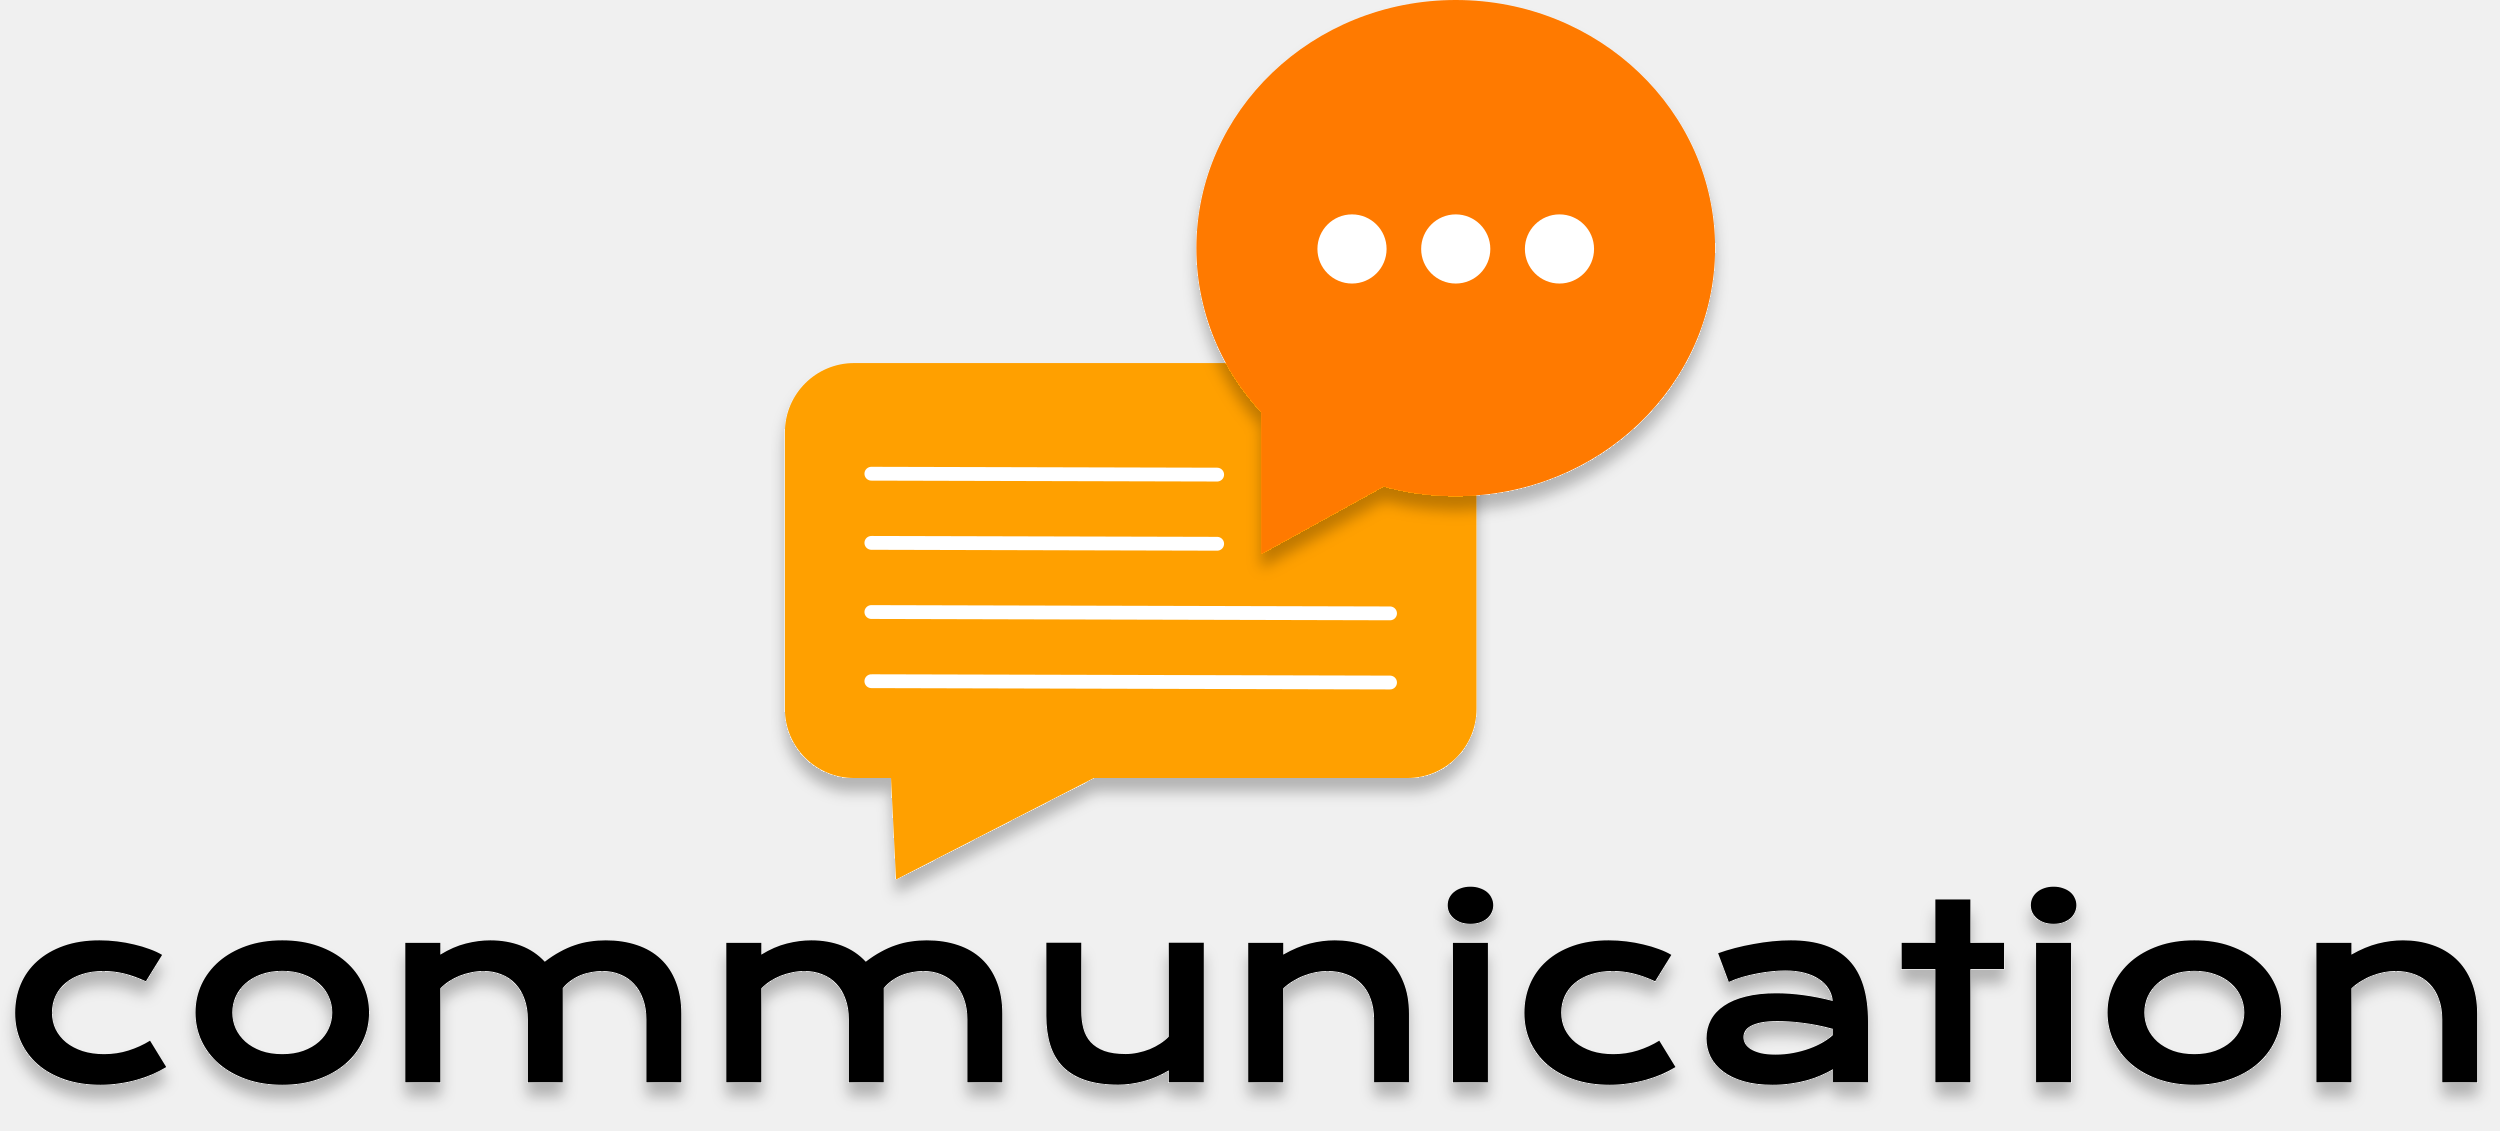
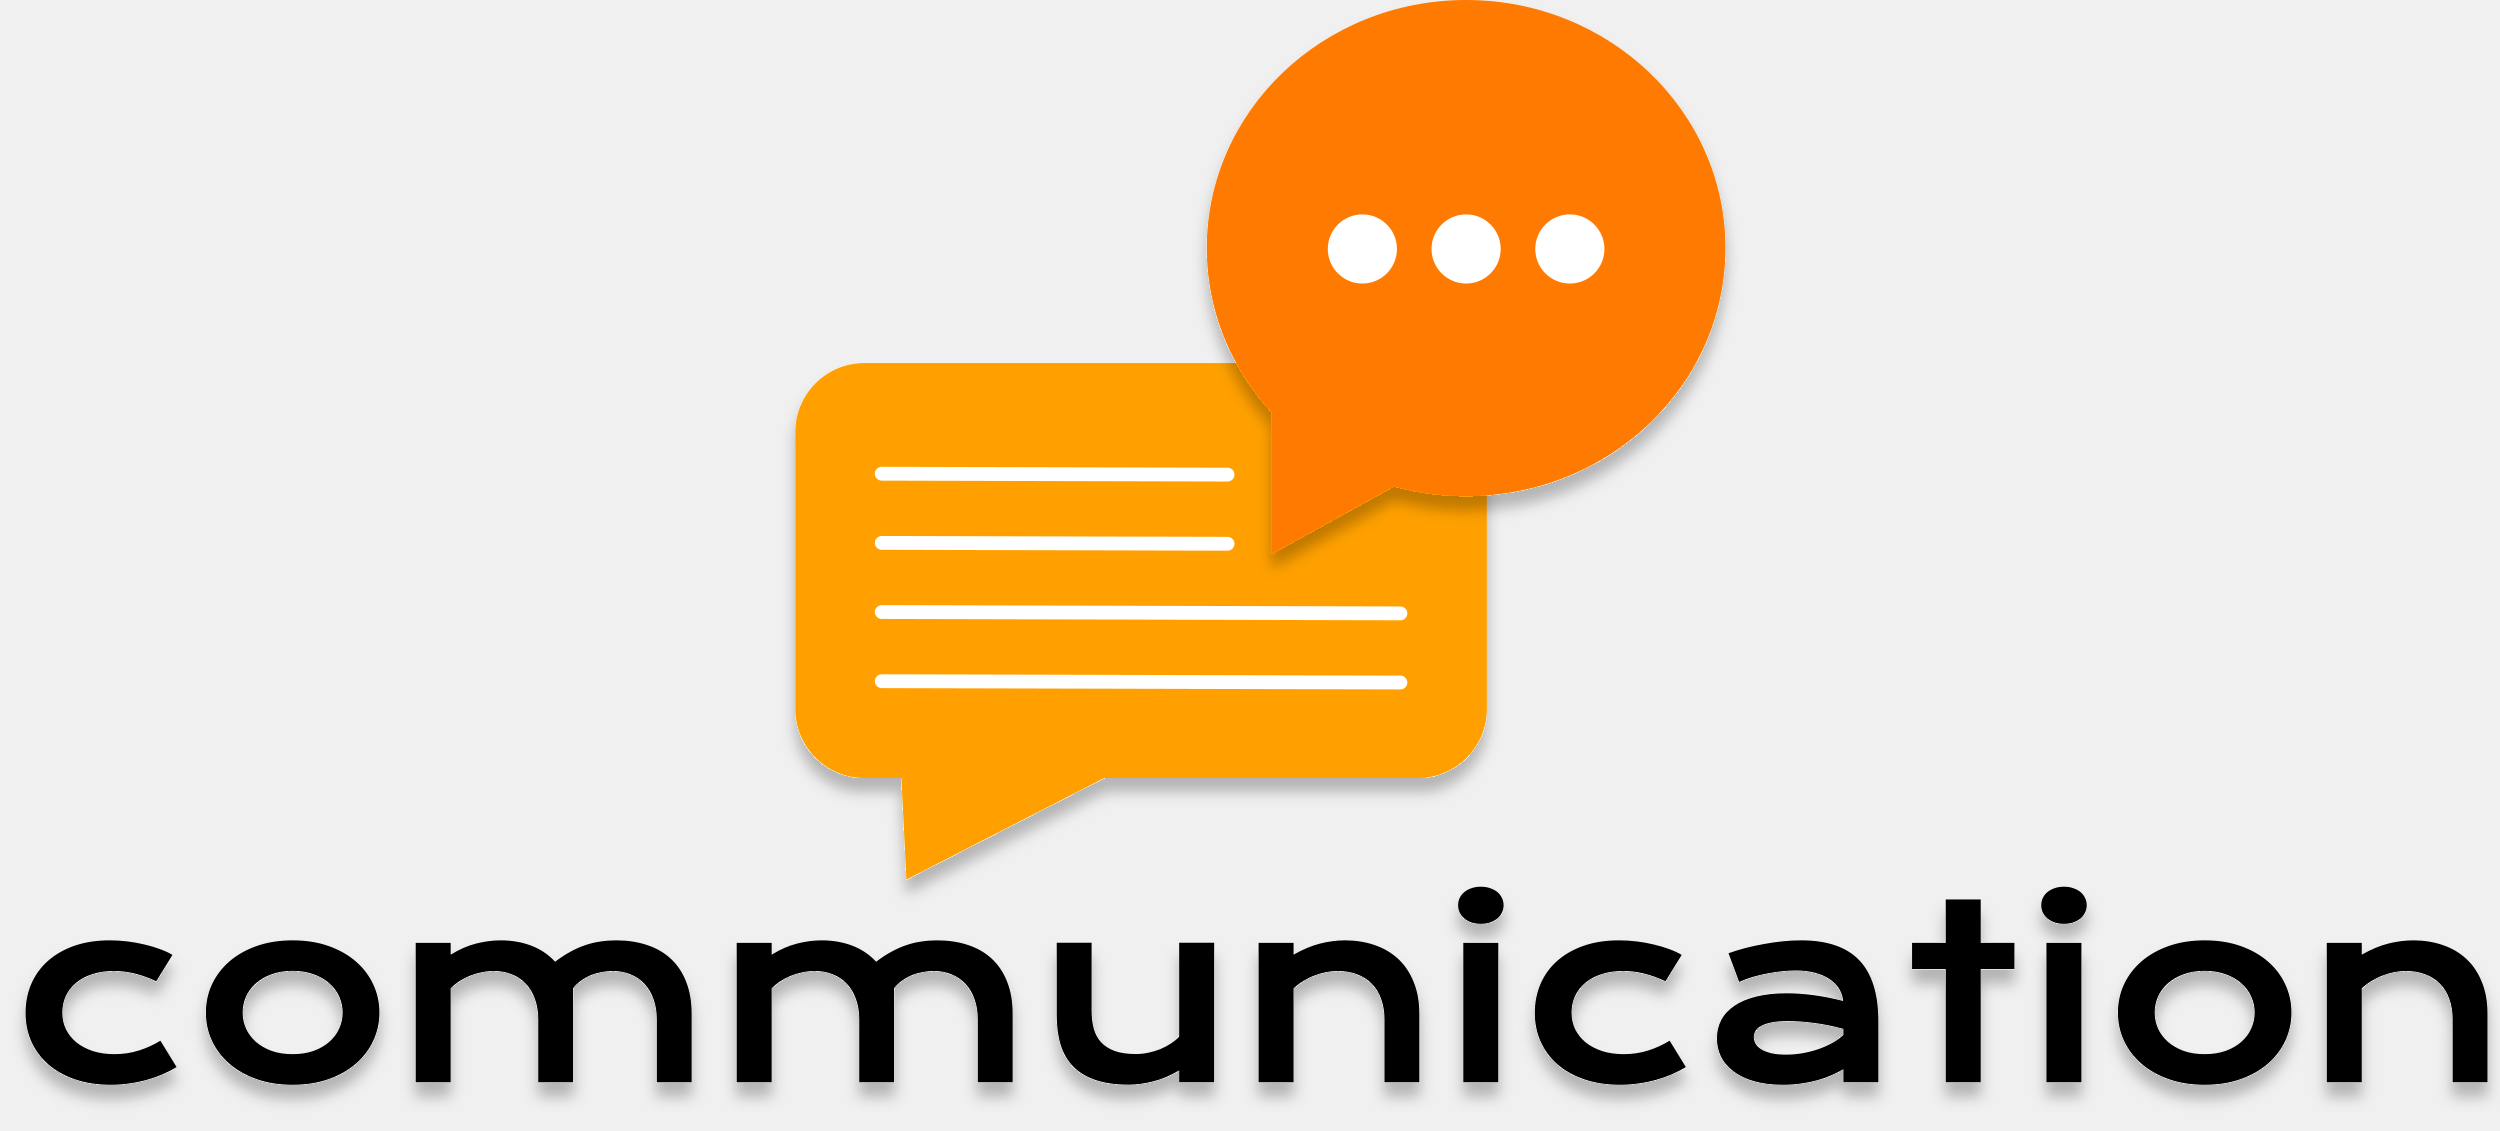
- <svg xmlns="http://www.w3.org/2000/svg" width="723" height="327" viewBox="0 0 723 327" fill="none">
+ <svg xmlns="http://www.w3.org/2000/svg" width="723" height="327" viewBox="-3 0 723 327" fill="none">
  <g filter="url(#filter0_d_637_144)">
    <rect x="227" y="105" width="200" height="120" rx="20" fill="#FFA000" />
    <path d="M259.136 254.362L255.386 178.585L326.636 219.721L259.136 254.362Z" fill="#FFA000" />
  </g>
  <path d="M252 137L352 137.258" stroke="white" stroke-width="4" stroke-linecap="round" />
  <path d="M252 157L352 157.258" stroke="white" stroke-width="4" stroke-linecap="round" />
  <path d="M252 177L402 177.388" stroke="white" stroke-width="4" stroke-linecap="round" />
  <path d="M252 197L402 197.388" stroke="white" stroke-width="4" stroke-linecap="round" />
  <g filter="url(#filter1_d_637_144)">
    <ellipse cx="421" cy="71.739" rx="75" ry="71.739" fill="#FF7A00" />
    <path d="M421 129.131L364.75 160.195V98.067L421 129.131Z" fill="#FF7A00" />
  </g>
  <circle cx="391" cy="72" r="10" fill="white" />
  <circle cx="421" cy="72" r="10" fill="white" />
  <circle cx="451" cy="72" r="10" fill="white" />
  <g filter="url(#filter2_d_637_144)">
    <path d="M4.391 292.937C4.391 289.974 4.926 287.217 5.997 284.665C7.091 282.09 8.674 279.868 10.748 278C12.844 276.109 15.396 274.628 18.404 273.557C21.435 272.486 24.887 271.95 28.761 271.95C30.447 271.95 32.145 272.053 33.853 272.258C35.562 272.463 37.203 272.759 38.775 273.146C40.37 273.511 41.863 273.955 43.253 274.479C44.643 274.981 45.851 275.539 46.876 276.154L42.193 283.776C39.983 282.751 37.887 281.999 35.904 281.521C33.945 281.042 31.951 280.803 29.923 280.803C27.599 280.803 25.514 281.11 23.668 281.726C21.822 282.318 20.25 283.161 18.951 284.255C17.675 285.326 16.695 286.602 16.012 288.083C15.351 289.541 15.021 291.136 15.021 292.868C15.021 294.6 15.374 296.206 16.08 297.688C16.809 299.146 17.823 300.41 19.122 301.481C20.444 302.53 22.027 303.361 23.873 303.977C25.741 304.569 27.815 304.865 30.094 304.865C32.6 304.865 34.959 304.512 37.169 303.806C39.402 303.099 41.476 302.154 43.39 300.969L48.072 308.591C46.865 309.32 45.554 310.004 44.142 310.642C42.729 311.257 41.214 311.792 39.596 312.248C38.001 312.704 36.315 313.057 34.537 313.308C32.783 313.581 30.96 313.718 29.068 313.718C25.217 313.718 21.765 313.194 18.712 312.146C15.659 311.097 13.072 309.65 10.953 307.805C8.834 305.936 7.205 303.737 6.065 301.208C4.949 298.679 4.391 295.922 4.391 292.937ZM56.549 292.834C56.549 289.94 57.13 287.229 58.292 284.699C59.477 282.17 61.152 279.96 63.316 278.068C65.504 276.177 68.136 274.685 71.212 273.591C74.311 272.497 77.786 271.95 81.637 271.95C85.488 271.95 88.951 272.497 92.027 273.591C95.126 274.685 97.758 276.177 99.923 278.068C102.11 279.96 103.785 282.17 104.947 284.699C106.132 287.229 106.725 289.94 106.725 292.834C106.725 295.728 106.132 298.439 104.947 300.969C103.785 303.498 102.11 305.708 99.923 307.6C97.758 309.491 95.126 310.983 92.027 312.077C88.951 313.171 85.488 313.718 81.637 313.718C77.786 313.718 74.311 313.171 71.212 312.077C68.136 310.983 65.504 309.491 63.316 307.6C61.152 305.708 59.477 303.498 58.292 300.969C57.13 298.439 56.549 295.728 56.549 292.834ZM67.179 292.834C67.179 294.452 67.498 295.99 68.136 297.448C68.796 298.884 69.742 300.16 70.973 301.276C72.226 302.37 73.741 303.247 75.519 303.908C77.319 304.546 79.358 304.865 81.637 304.865C83.915 304.865 85.943 304.546 87.721 303.908C89.521 303.247 91.036 302.37 92.267 301.276C93.52 300.16 94.466 298.884 95.103 297.448C95.764 295.99 96.095 294.452 96.095 292.834C96.095 291.216 95.764 289.678 95.103 288.22C94.466 286.761 93.52 285.485 92.267 284.392C91.036 283.275 89.521 282.398 87.721 281.76C85.943 281.099 83.915 280.769 81.637 280.769C79.358 280.769 77.319 281.099 75.519 281.76C73.741 282.398 72.226 283.275 70.973 284.392C69.742 285.485 68.796 286.761 68.136 288.22C67.498 289.678 67.179 291.216 67.179 292.834ZM117.218 272.668H127.335V276.086C129.864 274.536 132.325 273.465 134.718 272.873C137.133 272.258 139.492 271.95 141.793 271.95C145.006 271.95 147.957 272.463 150.646 273.488C153.334 274.514 155.636 276.063 157.55 278.137C159.031 276.997 160.489 276.04 161.925 275.266C163.36 274.468 164.796 273.83 166.231 273.352C167.667 272.85 169.125 272.497 170.606 272.292C172.088 272.064 173.614 271.95 175.187 271.95C178.491 271.95 181.487 272.406 184.176 273.317C186.865 274.206 189.155 275.539 191.046 277.316C192.96 279.094 194.43 281.315 195.455 283.981C196.503 286.625 197.027 289.689 197.027 293.176V313H186.944V294.816C186.944 292.606 186.625 290.635 185.987 288.903C185.372 287.149 184.495 285.679 183.355 284.494C182.239 283.286 180.895 282.375 179.322 281.76C177.773 281.122 176.064 280.803 174.195 280.803C173.17 280.803 172.122 280.905 171.051 281.11C169.98 281.293 168.932 281.589 167.906 281.999C166.904 282.409 165.958 282.933 165.069 283.571C164.181 284.187 163.406 284.916 162.745 285.759V313H152.662V294.816C152.662 292.606 152.343 290.635 151.705 288.903C151.09 287.149 150.213 285.679 149.073 284.494C147.957 283.286 146.601 282.375 145.006 281.76C143.434 281.122 141.702 280.803 139.811 280.803C138.648 280.803 137.475 280.928 136.29 281.179C135.128 281.407 134 281.737 132.906 282.17C131.835 282.603 130.821 283.127 129.864 283.742C128.93 284.357 128.087 285.052 127.335 285.827V313H117.218V272.668ZM210.05 272.668H220.167V276.086C222.696 274.536 225.157 273.465 227.55 272.873C229.965 272.258 232.324 271.95 234.625 271.95C237.838 271.95 240.789 272.463 243.478 273.488C246.166 274.514 248.468 276.063 250.382 278.137C251.863 276.997 253.321 276.04 254.757 275.266C256.192 274.468 257.628 273.83 259.063 273.352C260.499 272.85 261.957 272.497 263.438 272.292C264.92 272.064 266.446 271.95 268.019 271.95C271.323 271.95 274.319 272.406 277.008 273.317C279.697 274.206 281.987 275.539 283.878 277.316C285.792 279.094 287.262 281.315 288.287 283.981C289.335 286.625 289.859 289.689 289.859 293.176V313H279.776V294.816C279.776 292.606 279.457 290.635 278.819 288.903C278.204 287.149 277.327 285.679 276.188 284.494C275.071 283.286 273.727 282.375 272.154 281.76C270.605 281.122 268.896 280.803 267.027 280.803C266.002 280.803 264.954 280.905 263.883 281.11C262.812 281.293 261.764 281.589 260.738 281.999C259.736 282.409 258.79 282.933 257.901 283.571C257.013 284.187 256.238 284.916 255.577 285.759V313H245.494V294.816C245.494 292.606 245.175 290.635 244.537 288.903C243.922 287.149 243.045 285.679 241.905 284.494C240.789 283.286 239.433 282.375 237.838 281.76C236.266 281.122 234.534 280.803 232.643 280.803C231.48 280.803 230.307 280.928 229.122 281.179C227.96 281.407 226.832 281.737 225.738 282.17C224.667 282.603 223.653 283.127 222.696 283.742C221.762 284.357 220.919 285.052 220.167 285.827V313H210.05V272.668ZM302.608 272.634H312.691V292.321C312.691 294.19 312.896 295.899 313.307 297.448C313.717 298.975 314.412 300.285 315.392 301.379C316.394 302.473 317.716 303.327 319.356 303.942C321.02 304.535 323.082 304.831 325.543 304.831C326.705 304.831 327.879 304.706 329.063 304.455C330.271 304.204 331.422 303.863 332.516 303.43C333.609 302.974 334.623 302.438 335.558 301.823C336.515 301.208 337.335 300.536 338.019 299.807V272.634H348.136V313H338.019V309.548C335.535 311.029 333.04 312.089 330.533 312.727C328.027 313.365 325.646 313.684 323.39 313.684C319.698 313.684 316.531 313.239 313.888 312.351C311.267 311.462 309.114 310.174 307.428 308.488C305.764 306.779 304.545 304.694 303.771 302.233C302.996 299.75 302.608 296.924 302.608 293.757V272.634ZM360.987 272.668H371.104V276.086C373.793 274.559 376.357 273.488 378.795 272.873C381.256 272.258 383.66 271.95 386.007 271.95C389.083 271.95 391.931 272.406 394.552 273.317C397.172 274.206 399.439 275.539 401.354 277.316C403.268 279.094 404.76 281.315 405.831 283.981C406.925 286.625 407.472 289.689 407.472 293.176V313H397.389V294.816C397.389 292.606 397.07 290.635 396.432 288.903C395.816 287.149 394.916 285.679 393.731 284.494C392.569 283.286 391.145 282.375 389.459 281.76C387.796 281.122 385.927 280.803 383.854 280.803C382.76 280.803 381.632 280.917 380.47 281.145C379.33 281.372 378.202 281.703 377.086 282.136C375.992 282.546 374.933 283.07 373.907 283.708C372.882 284.323 371.948 285.03 371.104 285.827V313H360.987V272.668ZM425.245 267.165C424.243 267.165 423.331 267.028 422.511 266.755C421.713 266.459 421.03 266.071 420.46 265.593C419.89 265.091 419.446 264.522 419.127 263.884C418.831 263.223 418.683 262.528 418.683 261.799C418.683 261.047 418.831 260.352 419.127 259.714C419.446 259.053 419.89 258.483 420.46 258.005C421.03 257.526 421.713 257.15 422.511 256.877C423.331 256.581 424.243 256.433 425.245 256.433C426.271 256.433 427.182 256.581 427.979 256.877C428.8 257.15 429.495 257.526 430.064 258.005C430.634 258.483 431.067 259.053 431.363 259.714C431.682 260.352 431.842 261.047 431.842 261.799C431.842 262.528 431.682 263.223 431.363 263.884C431.067 264.522 430.634 265.091 430.064 265.593C429.495 266.071 428.8 266.459 427.979 266.755C427.182 267.028 426.271 267.165 425.245 267.165ZM420.187 272.668H430.304V313H420.187V272.668ZM440.865 292.937C440.865 289.974 441.401 287.217 442.472 284.665C443.565 282.09 445.149 279.868 447.223 278C449.319 276.109 451.871 274.628 454.879 273.557C457.91 272.486 461.362 271.95 465.235 271.95C466.922 271.95 468.619 272.053 470.328 272.258C472.037 272.463 473.678 272.759 475.25 273.146C476.845 273.511 478.338 273.955 479.728 274.479C481.118 274.981 482.325 275.539 483.351 276.154L478.668 283.776C476.458 282.751 474.361 281.999 472.379 281.521C470.419 281.042 468.425 280.803 466.397 280.803C464.073 280.803 461.988 281.11 460.143 281.726C458.297 282.318 456.725 283.161 455.426 284.255C454.15 285.326 453.17 286.602 452.486 288.083C451.826 289.541 451.495 291.136 451.495 292.868C451.495 294.6 451.848 296.206 452.555 297.688C453.284 299.146 454.298 300.41 455.597 301.481C456.918 302.53 458.502 303.361 460.348 303.977C462.216 304.569 464.29 304.865 466.568 304.865C469.075 304.865 471.433 304.512 473.644 303.806C475.877 303.099 477.95 302.154 479.864 300.969L484.547 308.591C483.339 309.32 482.029 310.004 480.616 310.642C479.203 311.257 477.688 311.792 476.07 312.248C474.475 312.704 472.789 313.057 471.012 313.308C469.257 313.581 467.434 313.718 465.543 313.718C461.692 313.718 458.24 313.194 455.187 312.146C452.133 311.097 449.547 309.65 447.428 307.805C445.309 305.936 443.679 303.737 442.54 301.208C441.424 298.679 440.865 295.922 440.865 292.937ZM493.536 300.285C493.536 298.348 493.958 296.582 494.801 294.987C495.644 293.392 496.909 292.025 498.595 290.886C500.281 289.724 502.377 288.835 504.884 288.22C507.413 287.582 510.353 287.263 513.702 287.263C516.186 287.263 518.795 287.445 521.529 287.81C524.286 288.174 527.123 288.732 530.04 289.484C529.926 288.208 529.539 287.035 528.878 285.964C528.217 284.87 527.294 283.936 526.109 283.161C524.947 282.364 523.535 281.748 521.871 281.315C520.23 280.882 518.362 280.666 516.266 280.666C515.126 280.666 513.873 280.734 512.506 280.871C511.139 281.008 509.726 281.213 508.268 281.486C506.809 281.76 505.362 282.102 503.927 282.512C502.514 282.922 501.192 283.412 499.962 283.981L496.886 275.676C498.412 275.129 500.042 274.628 501.773 274.172C503.528 273.716 505.317 273.329 507.14 273.01C508.963 272.668 510.785 272.406 512.608 272.224C514.431 272.041 516.197 271.95 517.906 271.95C525.449 271.95 531.054 273.876 534.723 277.727C538.391 281.577 540.226 287.479 540.226 295.432V313H530.108V309.206C529.06 309.821 527.91 310.402 526.656 310.949C525.426 311.496 524.081 311.975 522.623 312.385C521.165 312.795 519.592 313.114 517.906 313.342C516.243 313.592 514.477 313.718 512.608 313.718C509.464 313.718 506.695 313.376 504.303 312.692C501.933 312.009 499.951 311.063 498.355 309.855C496.76 308.648 495.553 307.235 494.732 305.617C493.935 303.977 493.536 302.199 493.536 300.285ZM504.2 299.943C504.2 300.604 504.371 301.242 504.713 301.857C505.055 302.45 505.602 302.985 506.354 303.464C507.105 303.92 508.062 304.296 509.225 304.592C510.41 304.865 511.834 305.002 513.497 305.002C515.274 305.002 516.995 304.842 518.658 304.523C520.322 304.204 521.871 303.783 523.307 303.259C524.742 302.735 526.041 302.131 527.203 301.447C528.365 300.764 529.334 300.057 530.108 299.328V297.551C528.559 297.118 527.021 296.753 525.494 296.457C523.99 296.161 522.543 295.933 521.153 295.773C519.786 295.591 518.487 295.466 517.257 295.397C516.049 295.329 514.99 295.295 514.078 295.295C512.187 295.295 510.615 295.42 509.361 295.671C508.108 295.922 507.094 296.263 506.319 296.696C505.545 297.106 504.998 297.596 504.679 298.166C504.36 298.736 504.2 299.328 504.2 299.943ZM559.708 280.256H549.967V272.668H559.708V260.124H569.825V272.668H579.566V280.256H569.825V313H559.708V280.256ZM593.888 267.165C592.885 267.165 591.974 267.028 591.153 266.755C590.356 266.459 589.672 266.071 589.103 265.593C588.533 265.091 588.089 264.522 587.77 263.884C587.473 263.223 587.325 262.528 587.325 261.799C587.325 261.047 587.473 260.352 587.77 259.714C588.089 259.053 588.533 258.483 589.103 258.005C589.672 257.526 590.356 257.15 591.153 256.877C591.974 256.581 592.885 256.433 593.888 256.433C594.913 256.433 595.825 256.581 596.622 256.877C597.442 257.15 598.137 257.526 598.707 258.005C599.277 258.483 599.71 259.053 600.006 259.714C600.325 260.352 600.484 261.047 600.484 261.799C600.484 262.528 600.325 263.223 600.006 263.884C599.71 264.522 599.277 265.091 598.707 265.593C598.137 266.071 597.442 266.459 596.622 266.755C595.825 267.028 594.913 267.165 593.888 267.165ZM588.829 272.668H598.946V313H588.829V272.668ZM609.508 292.834C609.508 289.94 610.089 287.229 611.251 284.699C612.436 282.17 614.111 279.96 616.275 278.068C618.463 276.177 621.095 274.685 624.171 273.591C627.27 272.497 630.745 271.95 634.596 271.95C638.447 271.95 641.91 272.497 644.986 273.591C648.085 274.685 650.717 276.177 652.882 278.068C655.069 279.96 656.744 282.17 657.906 284.699C659.091 287.229 659.684 289.94 659.684 292.834C659.684 295.728 659.091 298.439 657.906 300.969C656.744 303.498 655.069 305.708 652.882 307.6C650.717 309.491 648.085 310.983 644.986 312.077C641.91 313.171 638.447 313.718 634.596 313.718C630.745 313.718 627.27 313.171 624.171 312.077C621.095 310.983 618.463 309.491 616.275 307.6C614.111 305.708 612.436 303.498 611.251 300.969C610.089 298.439 609.508 295.728 609.508 292.834ZM620.138 292.834C620.138 294.452 620.457 295.99 621.095 297.448C621.756 298.884 622.701 300.16 623.932 301.276C625.185 302.37 626.7 303.247 628.478 303.908C630.278 304.546 632.317 304.865 634.596 304.865C636.874 304.865 638.902 304.546 640.68 303.908C642.48 303.247 643.995 302.37 645.226 301.276C646.479 300.16 647.424 298.884 648.062 297.448C648.723 295.99 649.054 294.452 649.054 292.834C649.054 291.216 648.723 289.678 648.062 288.22C647.424 286.761 646.479 285.485 645.226 284.392C643.995 283.275 642.48 282.398 640.68 281.76C638.902 281.099 636.874 280.769 634.596 280.769C632.317 280.769 630.278 281.099 628.478 281.76C626.7 282.398 625.185 283.275 623.932 284.392C622.701 285.485 621.756 286.761 621.095 288.22C620.457 289.678 620.138 291.216 620.138 292.834ZM669.903 272.668H680.021V276.086C682.709 274.559 685.273 273.488 687.711 272.873C690.172 272.258 692.576 271.95 694.923 271.95C697.999 271.95 700.847 272.406 703.468 273.317C706.088 274.206 708.355 275.539 710.27 277.316C712.184 279.094 713.676 281.315 714.747 283.981C715.841 286.625 716.388 289.689 716.388 293.176V313H706.305V294.816C706.305 292.606 705.986 290.635 705.348 288.903C704.732 287.149 703.832 285.679 702.647 284.494C701.485 283.286 700.061 282.375 698.375 281.76C696.712 281.122 694.843 280.803 692.77 280.803C691.676 280.803 690.548 280.917 689.386 281.145C688.246 281.372 687.118 281.703 686.002 282.136C684.908 282.546 683.849 283.07 682.823 283.708C681.798 284.323 680.864 285.03 680.021 285.827V313H669.903V272.668Z" fill="black" />
  </g>
  <defs>
    <filter id="filter0_d_637_144" x="223" y="105" width="208" height="157.362" filterUnits="userSpaceOnUse" color-interpolation-filters="sRGB">
      <feFlood flood-opacity="0" result="BackgroundImageFix" />
      <feColorMatrix in="SourceAlpha" type="matrix" values="0 0 0 0 0 0 0 0 0 0 0 0 0 0 0 0 0 0 127 0" result="hardAlpha" />
      <feOffset dy="4" />
      <feGaussianBlur stdDeviation="2" />
      <feComposite in2="hardAlpha" operator="out" />
      <feColorMatrix type="matrix" values="0 0 0 0 0 0 0 0 0 0 0 0 0 0 0 0 0 0 0.25 0" />
      <feBlend mode="normal" in2="BackgroundImageFix" result="effect1_dropShadow_637_144" />
      <feBlend mode="normal" in="SourceGraphic" in2="effect1_dropShadow_637_144" result="shape" />
    </filter>
    <filter id="filter1_d_637_144" x="342" y="0" width="158" height="168.195" filterUnits="userSpaceOnUse" color-interpolation-filters="sRGB">
      <feFlood flood-opacity="0" result="BackgroundImageFix" />
      <feColorMatrix in="SourceAlpha" type="matrix" values="0 0 0 0 0 0 0 0 0 0 0 0 0 0 0 0 0 0 127 0" result="hardAlpha" />
      <feOffset dy="4" />
      <feGaussianBlur stdDeviation="2" />
      <feComposite in2="hardAlpha" operator="out" />
      <feColorMatrix type="matrix" values="0 0 0 0 0 0 0 0 0 0 0 0 0 0 0 0 0 0 0.25 0" />
      <feBlend mode="normal" in2="BackgroundImageFix" result="effect1_dropShadow_637_144" />
      <feBlend mode="normal" in="SourceGraphic" in2="effect1_dropShadow_637_144" result="shape" />
    </filter>
    <filter id="filter2_d_637_144" x="0.391" y="256.433" width="719.997" height="65.285" filterUnits="userSpaceOnUse" color-interpolation-filters="sRGB">
      <feFlood flood-opacity="0" result="BackgroundImageFix" />
      <feColorMatrix in="SourceAlpha" type="matrix" values="0 0 0 0 0 0 0 0 0 0 0 0 0 0 0 0 0 0 127 0" result="hardAlpha" />
      <feOffset dy="4" />
      <feGaussianBlur stdDeviation="2" />
      <feComposite in2="hardAlpha" operator="out" />
      <feColorMatrix type="matrix" values="0 0 0 0 0 0 0 0 0 0 0 0 0 0 0 0 0 0 0.25 0" />
      <feBlend mode="normal" in2="BackgroundImageFix" result="effect1_dropShadow_637_144" />
      <feBlend mode="normal" in="SourceGraphic" in2="effect1_dropShadow_637_144" result="shape" />
    </filter>
  </defs>
</svg>
